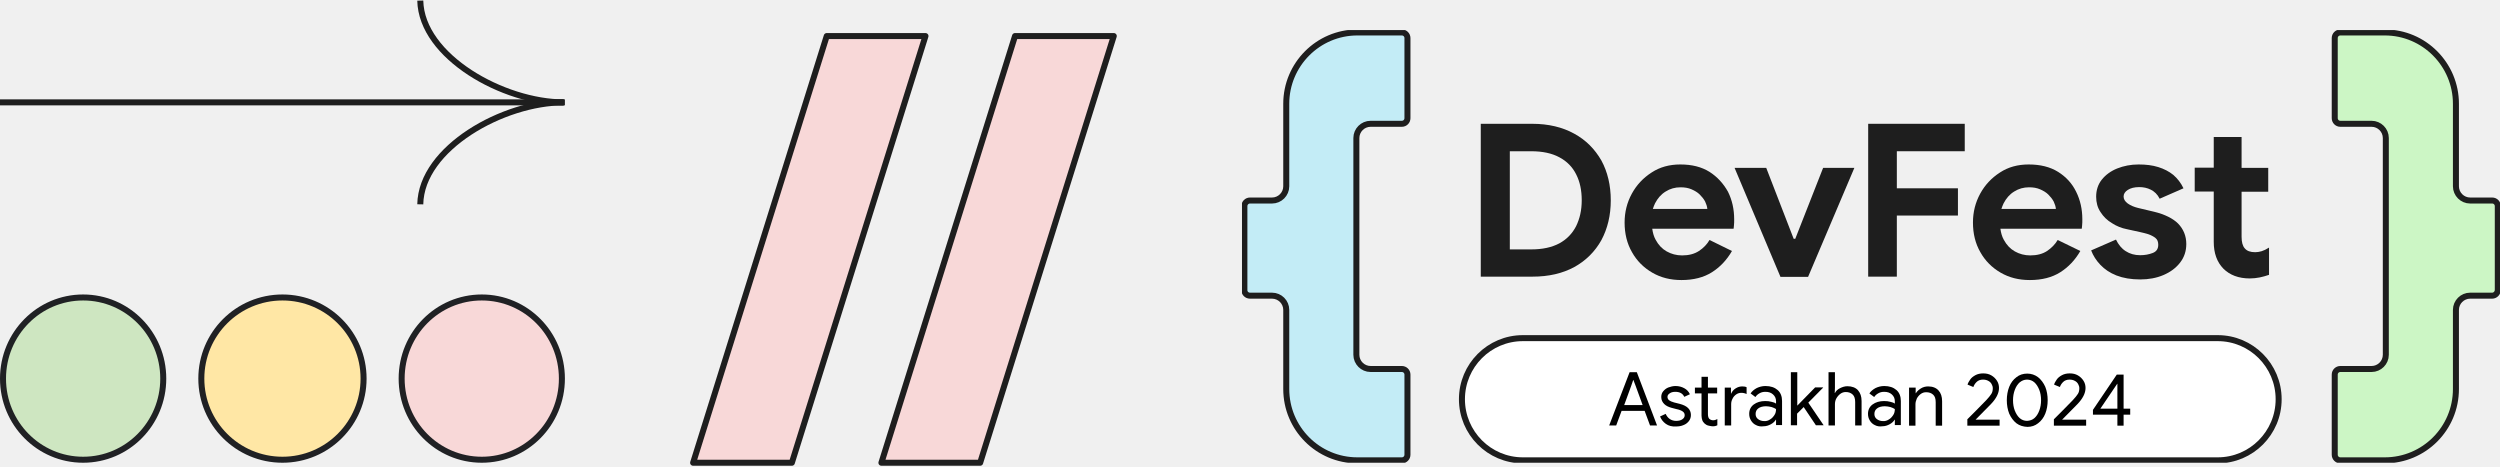
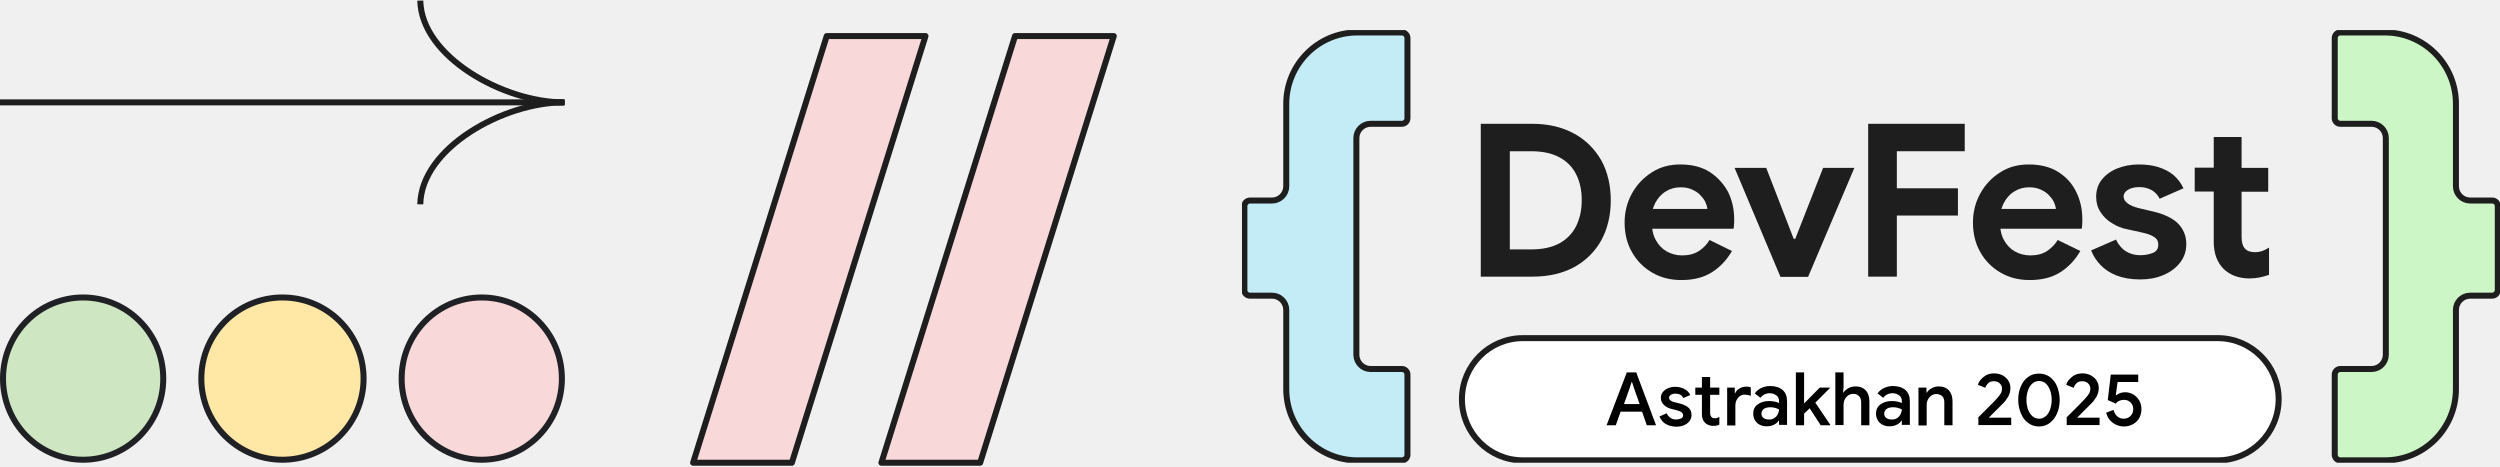
<svg xmlns="http://www.w3.org/2000/svg" xmlns:xlink="http://www.w3.org/1999/xlink" version="1.1" id="Слой_1" x="0px" y="0px" viewBox="0 0 1248 233" style="enable-background:new 0 0 1248 233;" xml:space="preserve">
  <style type="text/css">
- 	.st0{fill:#CEE6C1;stroke:#202124;stroke-width:3;}
- 	.st1{fill:#FFE7A5;stroke:#202124;stroke-width:3;}
- 	.st2{fill:#F8D8D8;stroke:#202124;stroke-width:3;}
- 	.st3{fill:none;stroke:#1E1E1E;stroke-width:3;stroke-miterlimit:10;}
- 	.st4{fill:#F8D8D8;stroke:#1E1E1E;stroke-width:3;stroke-linejoin:round;}
- 	.st5{clip-path:url(#SVGID_2_);}
- 	.st6{fill:#FFFFFF;stroke:#1E1E1E;stroke-width:3;stroke-miterlimit:10;}
- 	.st7{fill:#C3ECF6;stroke:#1E1E1E;stroke-width:3;stroke-miterlimit:10;}
- 	.st8{fill:#CCF6C5;stroke:#1E1E1E;stroke-width:3;stroke-miterlimit:10;}
- 	.st9{fill:#1E1E1E;}
+ 	.st0{clip-path:url(#SVGID_2_);}
+ 	.st1{fill:#FFFFFF;stroke:#1E1E1E;stroke-width:3;stroke-miterlimit:10;}
+ 	.st2{fill:#C3ECF6;stroke:#1E1E1E;stroke-width:3;stroke-miterlimit:10;}
+ 	.st3{fill:#CCF6C5;stroke:#1E1E1E;stroke-width:3;stroke-miterlimit:10;}
+ 	.st4{fill:#1E1E1E;}
+ 	.st5{fill:#CEE6C1;stroke:#202124;stroke-width:3;}
+ 	.st6{fill:#FFE7A5;stroke:#202124;stroke-width:3;}
+ 	.st7{fill:#F8D8D8;stroke:#202124;stroke-width:3;}
+ 	.st8{fill:none;stroke:#1E1E1E;stroke-width:3;stroke-miterlimit:10;}
+ 	.st9{fill:#F8D8D8;stroke:#1E1E1E;stroke-width:3;stroke-linejoin:round;}
</style>
-   <path class="st0" d="M81.5,189c0,22.4-17.9,40.5-40,40.5s-40-18.1-40-40.5s17.9-40.5,40-40.5S81.5,166.6,81.5,189z" />
-   <circle class="st1" cx="141" cy="189" r="40.5" />
-   <path class="st2" d="M280.5,189c0,22.4-17.9,40.5-40,40.5s-40-18.1-40-40.5s17.9-40.5,40-40.5S280.5,166.6,280.5,189z" />
-   <path class="st3" d="M0,51.1h282" />
-   <path class="st3" d="M281.4,51.1c-29.9,0-71-22.7-71.6-50.8" />
-   <path class="st3" d="M281.4,51.1c-30,0-71.1,22.7-71.6,50.9" />
-   <path class="st4" d="M556,18l-66.7,213H440l66.7-213H556z" />
-   <path class="st4" d="M462,18l-66.7,213H346l66.7-213H462z" />
  <g>
-     <defs>
-       <rect id="SVGID_1_" x="620" y="15" width="628" height="216" />
-     </defs>
-     <clipPath id="SVGID_2_">
-       <use xlink:href="#SVGID_1_" style="overflow:visible;" />
-     </clipPath>
-     <g class="st5">
-       <path class="st6" d="M1107.1,168.8H760.2c-16.8,0-30.4,13.7-30.4,30.5s13.6,30.5,30.4,30.5h346.9c16.8,0,30.4-13.7,30.4-30.5    S1123.9,168.8,1107.1,168.8z" />
-       <path class="st7" d="M624,147.6h11c3.9,0,7.1,3.2,7.1,7.1v39.5c0,19.7,15.9,35.6,35.5,35.6h22.2c1.6,0,2.8-1.3,2.8-2.8v-40    c0-1.6-1.3-2.8-2.8-2.8h-15.6c-3.9,0-7.1-3.2-7.1-7.1V68.9c0-3.9,3.2-7.1,7.1-7.1h15.6c1.6,0,2.8-1.3,2.8-2.8V19    c0-1.6-1.3-2.8-2.8-2.8h-22.2c-19.6,0-35.5,16-35.5,35.6V93c0,3.9-3.2,7.1-7.1,7.1h-11c-1.6,0-2.8,1.3-2.8,2.8v41.8    C621.1,146.3,622.4,147.6,624,147.6L624,147.6z" />
-       <path class="st8" d="M1244.1,147.6h-11c-3.9,0-7.1,3.2-7.1,7.1v39.5c0,19.7-15.9,35.6-35.5,35.6h-22.2c-1.6,0-2.8-1.3-2.8-2.8v-40    c0-1.6,1.3-2.8,2.8-2.8h15.6c3.9,0,7.1-3.2,7.1-7.1V68.9c0-3.9-3.2-7.1-7.1-7.1h-15.6c-1.6,0-2.8-1.3-2.8-2.8V19    c0-1.6,1.3-2.8,2.8-2.8h22.2c19.6,0,35.5,16,35.5,35.6V93c0,3.9,3.2,7.1,7.1,7.1h11c1.6,0,2.8,1.3,2.8,2.8v41.8    C1246.9,146.3,1245.6,147.6,1244.1,147.6L1244.1,147.6z" />
-       <path class="st9" d="M785.8,66.7c-5.8-3.2-12.8-4.9-20.9-4.9h-25.7v76.3H765c8.1,0,15-1.6,20.9-4.8c5.8-3.2,10.3-7.7,13.5-13.4    c3.1-5.8,4.7-12.4,4.7-19.9c0-7.5-1.6-14.2-4.7-19.9C796.1,74.4,791.7,69.9,785.8,66.7z M786.8,112.9c-1.9,3.7-4.7,6.6-8.4,8.6    c-3.8,2-8.4,3-14,3h-10.7v-49h10.7c5.6,0,10.3,1,14,3c3.8,2,6.6,4.9,8.4,8.5c1.9,3.7,2.8,8,2.8,13    C789.6,105,788.6,109.2,786.8,112.9z" />
-       <path class="st9" d="M853.4,85.8c-4-2.5-8.8-3.7-14.6-3.7c-5.4,0-10.2,1.3-14.3,4c-4.2,2.7-7.5,6.2-9.9,10.6    c-2.4,4.4-3.6,9.2-3.6,14.4c0,5.5,1.2,10.5,3.7,14.8c2.4,4.3,5.8,7.7,10.1,10.2c4.3,2.5,9.1,3.7,14.6,3.7c6,0,11.1-1.3,15.2-3.9    c4.1-2.6,7.4-6.1,10-10.6l-11.2-5.5c-1.3,2.2-3,4-5.3,5.5c-2.3,1.5-5.1,2.2-8.4,2.2c-2.8,0-5.4-0.7-7.7-2    c-2.3-1.3-4.1-3.2-5.5-5.8c-0.9-1.6-1.4-3.4-1.7-5.5h40.6c0.1-0.4,0.1-0.9,0.2-1.8c0.1-0.8,0.1-1.8,0.1-2.9c0-5-1-9.6-3.1-13.8    C860.3,91.6,857.3,88.3,853.4,85.8z M825.1,104.3c0.3-1,0.7-1.9,1.1-2.8c1.3-2.5,3-4.5,5.3-5.9c2.2-1.4,4.7-2.1,7.4-2.1    c2.1,0,3.9,0.3,5.5,1c1.6,0.7,3,1.5,4.1,2.6c1.1,1.1,2,2.2,2.7,3.5c0.6,1.3,1,2.5,1.1,3.7L825.1,104.3L825.1,104.3z" />
-       <path class="st9" d="M896.2,119.2h-0.8l-13.7-35.4h-15.8l22.9,54.4h13.8l23.1-54.4h-15.6L896.2,119.2z" />
-       <path class="st9" d="M932.6,138.1h14.3v-30.5h30.5V94h-30.5V75.5h33.9V61.8h-48.2V138.1z" />
-       <path class="st9" d="M1027.4,85.8c-4-2.5-8.9-3.7-14.7-3.7c-5.4,0-10.2,1.3-14.3,4c-4.2,2.7-7.5,6.2-9.9,10.6    c-2.4,4.4-3.6,9.2-3.6,14.4c0,5.5,1.2,10.5,3.7,14.8c2.4,4.3,5.8,7.7,10.1,10.2c4.3,2.5,9.1,3.7,14.6,3.7c6,0,11.1-1.3,15.2-3.9    c4.1-2.6,7.4-6.1,10-10.6l-11.3-5.5c-1.3,2.2-3.1,4-5.3,5.5c-2.3,1.5-5.1,2.2-8.4,2.2c-2.8,0-5.4-0.7-7.7-2    c-2.3-1.3-4.1-3.2-5.5-5.8c-0.9-1.6-1.4-3.4-1.7-5.5h40.6c0.1-0.4,0.1-0.9,0.2-1.8c0.1-0.8,0.1-1.8,0.1-2.9c0-5-1-9.6-3.1-13.8    C1034.4,91.6,1031.4,88.3,1027.4,85.8z M999.1,104.3c0.3-1,0.7-1.9,1.1-2.8c1.3-2.5,3-4.5,5.3-5.9c2.2-1.4,4.7-2.1,7.4-2.1    c2.1,0,3.9,0.3,5.5,1c1.6,0.7,3,1.5,4.1,2.6c1.1,1.1,2,2.2,2.7,3.5c0.6,1.3,1,2.5,1.1,3.7L999.1,104.3L999.1,104.3z" />
-       <path class="st9" d="M1075.3,105.7l-8-1.9c-2-0.5-3.7-1.2-5.1-2.2c-1.4-1-2.1-2.2-2.1-3.5c0-1.3,0.7-2.4,2.1-3.3    c1.4-0.9,3.3-1.4,5.7-1.4c2.1,0,4,0.4,5.8,1.3c1.8,0.9,3.3,2.3,4.4,4.5l11.9-5.2c-1.3-2.7-3-4.9-5.1-6.7c-2.1-1.7-4.6-3-7.5-3.9    c-2.9-0.9-6.1-1.3-9.8-1.3c-3.9,0-7.4,0.7-10.7,2c-3.2,1.3-5.8,3.2-7.7,5.6c-1.9,2.4-2.8,5.3-2.8,8.5c0,2.9,0.7,5.5,2.2,7.7    c1.4,2.2,3.3,4.1,5.7,5.5c2.3,1.5,4.8,2.5,7.4,3l6.4,1.4c1.5,0.3,2.9,0.7,4.3,1.1c1.4,0.5,2.6,1.1,3.6,1.9c1,0.8,1.4,1.9,1.4,3.4    c0,2-0.9,3.4-2.8,4.1c-1.8,0.7-3.9,1.1-6.2,1.1c-2.8,0-5.2-0.7-7.2-2c-2.1-1.3-3.7-3.3-4.9-5.8l-12.4,5.4c1,2.6,2.5,5,4.6,7.2    c2.1,2.2,4.7,4,8,5.3c3.3,1.3,7.3,2,11.9,2c4.2,0,8.1-0.7,11.6-2.2c3.5-1.5,6.2-3.5,8.3-6.2c2.1-2.7,3.1-5.8,3.1-9.3    c0-4-1.4-7.4-4.1-10.2C1084.8,109.1,1080.7,107,1075.3,105.7L1075.3,105.7z" />
-       <path class="st9" d="M1129,125.4c-1,0.3-2.1,0.5-3.2,0.5c-2.4,0-4.1-0.6-5.2-1.9c-1.1-1.2-1.6-3.2-1.6-5.8V95.7h13.3V83.8h-13.3    V68.4h-13.9v15.3h-9.5v11.9h9.5v25.1c0,5.7,1.6,10.1,4.8,13.4c3.2,3.2,7.6,4.9,13.2,4.9c1.7,0,3.3-0.2,4.9-0.5    c1.6-0.3,3.2-0.8,4.7-1.3v-13.6C1131.3,124.5,1130,125.1,1129,125.4z" />
+     <g>
+       <defs>
+         <rect id="SVGID_1_" x="620" y="15" width="628" height="216" />
+       </defs>
+       <clipPath id="SVGID_2_">
+         <use xlink:href="#SVGID_1_" style="overflow:visible;" />
+       </clipPath>
+       <g class="st0">
+         <path class="st1" d="M1107.1,168.8H760.2c-16.8,0-30.4,13.7-30.4,30.5s13.6,30.5,30.4,30.5h346.9c16.8,0,30.4-13.7,30.4-30.5     S1123.9,168.8,1107.1,168.8z" />
+         <path class="st2" d="M624,147.6h11c3.9,0,7.1,3.2,7.1,7.1v39.5c0,19.7,15.9,35.6,35.5,35.6h22.2c1.6,0,2.8-1.3,2.8-2.8v-40     c0-1.6-1.3-2.8-2.8-2.8h-15.6c-3.9,0-7.1-3.2-7.1-7.1V68.9c0-3.9,3.2-7.1,7.1-7.1h15.6c1.6,0,2.8-1.3,2.8-2.8V19     c0-1.6-1.3-2.8-2.8-2.8h-22.2c-19.6,0-35.5,16-35.5,35.6V93c0,3.9-3.2,7.1-7.1,7.1h-11c-1.6,0-2.8,1.3-2.8,2.8v41.8     C621.1,146.3,622.4,147.6,624,147.6L624,147.6z" />
+         <path class="st3" d="M1244.1,147.6h-11c-3.9,0-7.1,3.2-7.1,7.1v39.5c0,19.7-15.9,35.6-35.5,35.6h-22.2c-1.6,0-2.8-1.3-2.8-2.8     v-40c0-1.6,1.3-2.8,2.8-2.8h15.6c3.9,0,7.1-3.2,7.1-7.1V68.9c0-3.9-3.2-7.1-7.1-7.1h-15.6c-1.6,0-2.8-1.3-2.8-2.8V19     c0-1.6,1.3-2.8,2.8-2.8h22.2c19.6,0,35.5,16,35.5,35.6V93c0,3.9,3.2,7.1,7.1,7.1h11c1.6,0,2.8,1.3,2.8,2.8v41.8     C1246.9,146.3,1245.6,147.6,1244.1,147.6L1244.1,147.6z" />
+         <path class="st4" d="M785.8,66.7c-5.8-3.2-12.8-4.9-20.9-4.9h-25.7v76.3H765c8.1,0,15-1.6,20.9-4.8c5.8-3.2,10.3-7.7,13.5-13.4     c3.1-5.8,4.7-12.4,4.7-19.9s-1.6-14.2-4.7-19.9C796.1,74.4,791.7,69.9,785.8,66.7z M786.8,112.9c-1.9,3.7-4.7,6.6-8.4,8.6     c-3.8,2-8.4,3-14,3h-10.7v-49h10.7c5.6,0,10.3,1,14,3c3.8,2,6.6,4.9,8.4,8.5c1.9,3.7,2.8,8,2.8,13S788.6,109.2,786.8,112.9z" />
+         <path class="st4" d="M853.4,85.8c-4-2.5-8.8-3.7-14.6-3.7c-5.4,0-10.2,1.3-14.3,4c-4.2,2.7-7.5,6.2-9.9,10.6s-3.6,9.2-3.6,14.4     c0,5.5,1.2,10.5,3.7,14.8c2.4,4.3,5.8,7.7,10.1,10.2s9.1,3.7,14.6,3.7c6,0,11.1-1.3,15.2-3.9c4.1-2.6,7.4-6.1,10-10.6l-11.2-5.5     c-1.3,2.2-3,4-5.3,5.5s-5.1,2.2-8.4,2.2c-2.8,0-5.4-0.7-7.7-2s-4.1-3.2-5.5-5.8c-0.9-1.6-1.4-3.4-1.7-5.5h40.6     c0.1-0.4,0.1-0.9,0.2-1.8c0.1-0.8,0.1-1.8,0.1-2.9c0-5-1-9.6-3.1-13.8C860.3,91.6,857.3,88.3,853.4,85.8z M825.1,104.3     c0.3-1,0.7-1.9,1.1-2.8c1.3-2.5,3-4.5,5.3-5.9c2.2-1.4,4.7-2.1,7.4-2.1c2.1,0,3.9,0.3,5.5,1s3,1.5,4.1,2.6s2,2.2,2.7,3.5     c0.6,1.3,1,2.5,1.1,3.7L825.1,104.3L825.1,104.3z" />
+         <path class="st4" d="M896.2,119.2h-0.8l-13.7-35.4h-15.8l22.9,54.4h13.8l23.1-54.4h-15.6L896.2,119.2z" />
+         <path class="st4" d="M932.6,138.1h14.3v-30.5h30.5V94h-30.5V75.5h33.9V61.8h-48.2V138.1z" />
+         <path class="st4" d="M1027.4,85.8c-4-2.5-8.9-3.7-14.7-3.7c-5.4,0-10.2,1.3-14.3,4c-4.2,2.7-7.5,6.2-9.9,10.6s-3.6,9.2-3.6,14.4     c0,5.5,1.2,10.5,3.7,14.8c2.4,4.3,5.8,7.7,10.1,10.2s9.1,3.7,14.6,3.7c6,0,11.1-1.3,15.2-3.9c4.1-2.6,7.4-6.1,10-10.6l-11.3-5.5     c-1.3,2.2-3.1,4-5.3,5.5c-2.3,1.5-5.1,2.2-8.4,2.2c-2.8,0-5.4-0.7-7.7-2s-4.1-3.2-5.5-5.8c-0.9-1.6-1.4-3.4-1.7-5.5h40.6     c0.1-0.4,0.1-0.9,0.2-1.8c0.1-0.8,0.1-1.8,0.1-2.9c0-5-1-9.6-3.1-13.8C1034.4,91.6,1031.4,88.3,1027.4,85.8z M999.1,104.3     c0.3-1,0.7-1.9,1.1-2.8c1.3-2.5,3-4.5,5.3-5.9c2.2-1.4,4.7-2.1,7.4-2.1c2.1,0,3.9,0.3,5.5,1s3,1.5,4.1,2.6s2,2.2,2.7,3.5     c0.6,1.3,1,2.5,1.1,3.7L999.1,104.3L999.1,104.3z" />
+         <path class="st4" d="M1075.3,105.7l-8-1.9c-2-0.5-3.7-1.2-5.1-2.2s-2.1-2.2-2.1-3.5s0.7-2.4,2.1-3.3s3.3-1.4,5.7-1.4     c2.1,0,4,0.4,5.8,1.3s3.3,2.3,4.4,4.5L1090,94c-1.3-2.7-3-4.9-5.1-6.7c-2.1-1.7-4.6-3-7.5-3.9s-6.1-1.3-9.8-1.3     c-3.9,0-7.4,0.7-10.7,2c-3.2,1.3-5.8,3.2-7.7,5.6c-1.9,2.4-2.8,5.3-2.8,8.5c0,2.9,0.7,5.5,2.2,7.7c1.4,2.2,3.3,4.1,5.7,5.5     c2.3,1.5,4.8,2.5,7.4,3l6.4,1.4c1.5,0.3,2.9,0.7,4.3,1.1c1.4,0.5,2.6,1.1,3.6,1.9s1.4,1.9,1.4,3.4c0,2-0.9,3.4-2.8,4.1     c-1.8,0.7-3.9,1.1-6.2,1.1c-2.8,0-5.2-0.7-7.2-2c-2.1-1.3-3.7-3.3-4.9-5.8l-12.4,5.4c1,2.6,2.5,5,4.6,7.2s4.7,4,8,5.3     s7.3,2,11.9,2c4.2,0,8.1-0.7,11.6-2.2s6.2-3.5,8.3-6.2c2.1-2.7,3.1-5.8,3.1-9.3c0-4-1.4-7.4-4.1-10.2     C1084.8,109.1,1080.7,107,1075.3,105.7L1075.3,105.7z" />
+         <path class="st4" d="M1129,125.4c-1,0.3-2.1,0.5-3.2,0.5c-2.4,0-4.1-0.6-5.2-1.9c-1.1-1.2-1.6-3.2-1.6-5.8V95.7h13.3V83.8H1119     V68.4h-13.9v15.3h-9.5v11.9h9.5v25.1c0,5.7,1.6,10.1,4.8,13.4c3.2,3.2,7.6,4.9,13.2,4.9c1.7,0,3.3-0.2,4.9-0.5s3.2-0.8,4.7-1.3     v-13.6C1131.3,124.5,1130,125.1,1129,125.4z" />
+       </g>
    </g>
  </g>
  <g>
-     <path d="M813.5,185.8h3.6l10.1,26.6h-3.5l-2.7-7.3h-11.5l-2.7,7.3h-3.5L813.5,185.8z M820,202.2l-3.5-9.6l-1.1-2.9h-0.1l-1,2.9   l-3.5,9.6H820z" />
-     <path d="M831.6,211.6c-1.4-1-2.3-2.2-2.9-3.7l2.8-1.3c0.5,1.1,1.2,2,2.1,2.6c0.9,0.6,2,0.9,3.1,0.9c1.2,0,2.2-0.2,3-0.7   c0.8-0.5,1.3-1.2,1.3-2.1c0-0.8-0.3-1.4-1-1.9c-0.7-0.5-1.7-0.9-3.2-1.2l-2.3-0.6c-1.5-0.4-2.8-1-3.7-1.9s-1.5-2-1.5-3.5   c0-1.1,0.3-2.1,1-2.9c0.7-0.8,1.5-1.5,2.6-1.9c1.1-0.4,2.3-0.7,3.5-0.7c1.7,0,3.1,0.4,4.4,1.1s2.2,1.7,2.8,3l-2.8,1.3   c-0.8-1.7-2.3-2.5-4.5-2.5c-1,0-2,0.2-2.7,0.7c-0.8,0.5-1.2,1.1-1.2,1.8c0,0.7,0.3,1.3,0.8,1.7c0.5,0.4,1.4,0.8,2.5,1.1l2.8,0.7   c1.9,0.5,3.3,1.2,4.2,2.1c0.9,0.9,1.4,2.1,1.4,3.4c0,1.2-0.3,2.2-1,3.1c-0.7,0.9-1.6,1.6-2.7,2c-1.1,0.5-2.4,0.7-3.8,0.7   C834.7,213,833,212.6,831.6,211.6z" />
-     <path d="M852.6,212.4c-0.7-0.2-1.2-0.6-1.7-1c-0.5-0.5-0.9-1-1.1-1.6c-0.2-0.6-0.4-1.4-0.4-2.3v-11.1h-3.3v-2.9h3.3v-5.4h3.2v5.4   h4.6v2.9h-4.6v10.3c0,1,0.2,1.8,0.6,2.3c0.5,0.5,1.2,0.8,2,0.8c0.7,0,1.4-0.2,2.1-0.6v3.1c-0.4,0.2-0.8,0.3-1.1,0.4   c-0.4,0.1-0.9,0.1-1.5,0.1C854,212.7,853.3,212.6,852.6,212.4z" />
-     <path d="M861.1,193.5h3v3h0.1c0.4-1,1.1-1.9,2.2-2.6c1.1-0.7,2.2-1,3.3-1c0.9,0,1.6,0.1,2.2,0.4v3.4c-0.8-0.4-1.7-0.6-2.7-0.6   c-0.9,0-1.8,0.3-2.5,0.8s-1.4,1.2-1.8,2.1c-0.5,0.9-0.7,1.8-0.7,2.8v10.6h-3.2V193.5z" />
-     <path d="M876.6,212.2c-1.1-0.5-1.9-1.3-2.5-2.3c-0.6-1-0.9-2-0.9-3.3c0-2,0.8-3.6,2.3-4.7c1.5-1.1,3.4-1.7,5.7-1.7   c1.1,0,2.2,0.1,3.2,0.4c1,0.2,1.7,0.5,2.2,0.9v-1.2c0-1.4-0.5-2.5-1.5-3.4c-1-0.9-2.2-1.3-3.8-1.3c-1.1,0-2,0.2-2.9,0.7   c-0.9,0.5-1.6,1.1-2.1,1.9l-2.4-1.8c0.7-1.1,1.8-2,3.1-2.7c1.3-0.6,2.7-1,4.3-1c2.6,0,4.6,0.7,6.1,2s2.2,3.2,2.2,5.5v12h-3v-2.7   h-0.1c-0.5,0.9-1.4,1.7-2.5,2.3c-1.1,0.6-2.3,1-3.7,1C879,213,877.7,212.8,876.6,212.2z M883.6,209.4c0.9-0.5,1.6-1.3,2.2-2.2   s0.8-1.9,0.8-3c-0.6-0.4-1.3-0.7-2.2-1c-0.9-0.2-1.8-0.4-2.8-0.4c-1.7,0-3,0.4-3.9,1.1s-1.3,1.6-1.3,2.8c0,1,0.4,1.9,1.2,2.5   c0.8,0.6,1.8,1,3,1C881.7,210.3,882.7,210,883.6,209.4z" />
-     <path d="M894,185.8h3.2v16.7l8.9-9.1h4v0.1l-7.4,7.5l7.6,11.2v0.1h-3.8l-6.1-9.1l-3.3,3.3v5.8H894V185.8z" />
-     <path d="M912.8,185.8h3.2v7.8l-0.1,2.6h0.1c0.5-1,1.3-1.8,2.5-2.4s2.4-1,3.7-1c2.3,0,4.1,0.7,5.3,2c1.2,1.4,1.8,3.1,1.8,5.4v12.2   h-3.2v-11.7c0-1.7-0.4-3-1.3-3.8c-0.9-0.8-2-1.2-3.4-1.2c-1,0-1.9,0.3-2.7,0.9c-0.8,0.6-1.5,1.4-2,2.3c-0.5,0.9-0.7,1.9-0.7,2.9   v10.6h-3.2V185.8z" />
-     <path d="M935.9,212.2c-1.1-0.5-1.9-1.3-2.5-2.3c-0.6-1-0.9-2-0.9-3.3c0-2,0.8-3.6,2.3-4.7c1.5-1.1,3.4-1.7,5.7-1.7   c1.1,0,2.2,0.1,3.2,0.4c1,0.2,1.7,0.5,2.2,0.9v-1.2c0-1.4-0.5-2.5-1.5-3.4c-1-0.9-2.2-1.3-3.8-1.3c-1.1,0-2,0.2-2.9,0.7   c-0.9,0.5-1.6,1.1-2.1,1.9l-2.4-1.8c0.7-1.1,1.8-2,3.1-2.7c1.3-0.6,2.7-1,4.3-1c2.6,0,4.6,0.7,6.1,2s2.2,3.2,2.2,5.5v12h-3v-2.7   h-0.1c-0.5,0.9-1.4,1.7-2.5,2.3c-1.1,0.6-2.3,1-3.7,1C938.3,213,937,212.8,935.9,212.2z M942.9,209.4c0.9-0.5,1.6-1.3,2.2-2.2   s0.8-1.9,0.8-3c-0.6-0.4-1.3-0.7-2.2-1c-0.9-0.2-1.8-0.4-2.8-0.4c-1.7,0-3,0.4-3.9,1.1s-1.3,1.6-1.3,2.8c0,1,0.4,1.9,1.2,2.5   c0.8,0.6,1.8,1,3,1C941,210.3,942,210,942.9,209.4z" />
-     <path d="M953.3,193.5h3v2.8h0.1c0.5-0.9,1.4-1.7,2.5-2.4c1.1-0.7,2.4-1,3.6-1c2.3,0,4,0.7,5.2,2s1.8,3.1,1.8,5.4v12.2h-3.2v-11.7   c0-1.8-0.4-3-1.3-3.8s-2-1.2-3.5-1.2c-1,0-1.9,0.3-2.7,0.9s-1.4,1.3-1.9,2.2c-0.4,0.9-0.7,1.9-0.7,2.9v10.7h-3.2V193.5z" />
-     <path d="M982.1,209.3c0.8-0.8,2.3-2.3,4.6-4.6c2.3-2.3,3.9-4,4.8-4.9c1.3-1.4,2.1-2.4,2.6-3.2s0.7-1.7,0.7-2.8   c0-0.7-0.2-1.4-0.6-2.1c-0.4-0.7-0.9-1.2-1.7-1.6c-0.7-0.4-1.6-0.6-2.6-0.6c-1.3,0-2.4,0.4-3.2,1.2c-0.8,0.8-1.3,1.6-1.6,2.5   l-2.9-1.2c0.2-0.8,0.7-1.6,1.3-2.5c0.6-0.9,1.5-1.6,2.6-2.2c1.1-0.6,2.4-0.9,3.9-0.9c1.6,0,2.9,0.3,4.1,1c1.2,0.7,2.1,1.6,2.8,2.7   s1,2.3,1,3.6c0,2.6-1.4,5.3-4.1,8.1l-7.6,7.7h12v3h-16.1V209.3z" />
-     <path d="M1006.6,211.3c-1.5-1.2-2.7-2.8-3.6-4.8c-0.8-2-1.2-4.3-1.2-6.7s0.4-4.7,1.2-6.7c0.8-2,2-3.6,3.6-4.8   c1.5-1.2,3.3-1.8,5.4-1.8c2,0,3.8,0.6,5.4,1.8c1.5,1.2,2.7,2.8,3.6,4.8c0.8,2,1.2,4.3,1.2,6.7s-0.4,4.7-1.2,6.7   c-0.8,2-2,3.6-3.6,4.8c-1.5,1.2-3.3,1.8-5.3,1.8C1010,213,1008.2,212.5,1006.6,211.3z M1015.6,208.7c1-0.9,1.8-2.1,2.4-3.7   s0.9-3.3,0.9-5.2s-0.3-3.7-0.9-5.2s-1.4-2.8-2.4-3.7c-1-0.9-2.3-1.4-3.7-1.4c-1.4,0-2.6,0.5-3.7,1.4c-1,0.9-1.8,2.1-2.4,3.7   s-0.9,3.3-0.9,5.2s0.3,3.7,0.9,5.2s1.4,2.8,2.4,3.7c1,0.9,2.3,1.4,3.7,1.4C1013.4,210,1014.6,209.6,1015.6,208.7z" />
-     <path d="M1025.3,209.3c0.8-0.8,2.3-2.3,4.6-4.6c2.3-2.3,3.9-4,4.8-4.9c1.3-1.4,2.1-2.4,2.6-3.2s0.7-1.7,0.7-2.8   c0-0.7-0.2-1.4-0.6-2.1c-0.4-0.7-0.9-1.2-1.7-1.6c-0.7-0.4-1.6-0.6-2.6-0.6c-1.3,0-2.4,0.4-3.2,1.2c-0.8,0.8-1.3,1.6-1.6,2.5   l-2.9-1.2c0.2-0.8,0.7-1.6,1.3-2.5c0.6-0.9,1.5-1.6,2.6-2.2c1.1-0.6,2.4-0.9,3.9-0.9c1.6,0,2.9,0.3,4.1,1c1.2,0.7,2.1,1.6,2.8,2.7   s1,2.3,1,3.6c0,2.6-1.4,5.3-4.1,8.1l-7.6,7.7h12v3h-16.1V209.3z" />
-     <path d="M1057,207h-12.2v-2.4l11.9-17.6h3.4v17h3.3v3h-3.3v5.5h-3.1V207z M1057,204v-12.4h-0.1l-8.4,12.4H1057z" />
+     <path d="M812.1,185.9h4.7l9.9,26.4h-4.6l-2.4-6.8h-10.7l-2.4,6.8h-4.6L812.1,185.9z M818.5,201.7l-2.8-7.9l-1-3.1h-0.2l-1,3.1   l-2.8,7.9H818.5z" />
+     <path d="M831.3,211.5c-1.4-0.9-2.3-2.2-2.9-3.6l3.6-1.6c0.4,1,1.1,1.7,1.9,2.3s1.7,0.8,2.8,0.8c1,0,1.9-0.2,2.5-0.5   c0.7-0.4,1-0.9,1-1.6c0-0.7-0.3-1.2-0.9-1.6c-0.6-0.4-1.5-0.7-2.7-1l-2.3-0.6c-1.5-0.4-2.7-1-3.7-2c-1-0.9-1.5-2.1-1.5-3.5   c0-1.1,0.3-2.1,1-2.9c0.7-0.8,1.5-1.5,2.6-1.9c1.1-0.5,2.3-0.7,3.6-0.7c1.7,0,3.3,0.4,4.6,1.1c1.3,0.7,2.3,1.7,2.9,3l-3.5,1.5   c-0.7-1.5-2-2.2-3.9-2.2c-0.9,0-1.7,0.2-2.3,0.6c-0.6,0.4-0.9,0.8-0.9,1.4c0,0.6,0.2,1,0.7,1.4c0.5,0.4,1.2,0.7,2.1,0.9l2.8,0.7   c1.8,0.5,3.2,1.2,4.2,2.1s1.4,2.1,1.4,3.5c0,1.2-0.3,2.2-1,3.1c-0.7,0.9-1.6,1.6-2.8,2.1c-1.2,0.5-2.5,0.7-3.9,0.7   C834.4,212.9,832.6,212.4,831.3,211.5z" />
+     <path d="M853,212.2c-0.7-0.3-1.3-0.6-1.8-1.1c-1.1-1.1-1.6-2.5-1.6-4.3v-9.7h-3.3v-3.6h3.3v-5.3h4.1v5.3h4.6v3.6h-4.6v8.9   c0,1,0.2,1.7,0.6,2.1c0.4,0.5,1,0.7,1.9,0.7c0.4,0,0.8-0.1,1.1-0.2c0.3-0.1,0.7-0.3,1-0.5v3.9c-0.8,0.4-1.8,0.6-3,0.6   C854.5,212.6,853.7,212.5,853,212.2z" />
+     <path d="M862.1,193.5h3.9v2.8h0.2c0.4-1,1.1-1.8,2.2-2.4c1-0.6,2.1-0.9,3.3-0.9c0.9,0,1.7,0.1,2.3,0.4v4.2   c-1.1-0.4-2.1-0.6-2.9-0.6c-0.9,0-1.8,0.2-2.5,0.7c-0.7,0.5-1.3,1.2-1.7,2c-0.4,0.8-0.6,1.7-0.6,2.7v10h-4.1V193.5z" />
+     <path d="M878.6,212.1c-1.1-0.5-1.9-1.3-2.5-2.3c-0.6-1-0.9-2.1-0.9-3.3c0-1.9,0.7-3.5,2.2-4.6c1.5-1.1,3.3-1.7,5.6-1.7   c1.1,0,2.1,0.1,3,0.3c0.9,0.2,1.6,0.4,2.1,0.7v-1c0-1.2-0.4-2.1-1.3-2.8c-0.9-0.7-2-1.1-3.3-1.1c-1,0-1.9,0.2-2.7,0.6   c-0.8,0.4-1.5,1-2,1.7l-2.8-2.2c0.8-1.2,1.9-2.1,3.2-2.7c1.3-0.6,2.8-1,4.4-1c2.7,0,4.8,0.7,6.3,2c1.5,1.3,2.2,3.2,2.2,5.7v11.7h-4   V210h-0.2c-0.5,0.8-1.3,1.5-2.3,2c-1,0.5-2.1,0.8-3.4,0.8C880.9,212.9,879.7,212.6,878.6,212.1z M885.6,208.8   c0.8-0.5,1.4-1.1,1.8-1.9c0.4-0.8,0.7-1.6,0.7-2.5c-0.6-0.3-1.2-0.6-2-0.8c-0.8-0.2-1.5-0.3-2.3-0.3c-1.5,0-2.6,0.3-3.4,0.9   c-0.7,0.6-1.1,1.4-1.1,2.3c0,0.9,0.3,1.6,1,2.1c0.7,0.6,1.5,0.8,2.6,0.8C883.9,209.5,884.8,209.3,885.6,208.8z" />
+     <path d="M896.5,185.9h4.1v15.4h0.1l7.7-7.8h5.1v0.2l-7.3,7.3l7.5,11.1v0.2h-4.8l-5.5-8.5l-2.8,2.7v5.8h-4.1V185.9z" />
+     <path d="M916.2,185.9h4.1v7.2l-0.2,2.9h0.2c0.5-0.9,1.3-1.6,2.4-2.2c1.1-0.6,2.2-0.9,3.5-0.9c2.3,0,4,0.7,5.2,2   c1.2,1.3,1.8,3.2,1.8,5.5v11.9h-4.1v-11.4c0-1.4-0.4-2.5-1.1-3.2c-0.8-0.7-1.7-1.1-2.9-1.1c-0.9,0-1.7,0.3-2.5,0.8   c-0.7,0.5-1.3,1.2-1.7,2c-0.4,0.8-0.6,1.8-0.6,2.7v10.1h-4.1V185.9z" />
+     <path d="M939.9,212.1c-1.1-0.5-1.9-1.3-2.5-2.3c-0.6-1-0.9-2.1-0.9-3.3c0-1.9,0.7-3.5,2.2-4.6c1.5-1.1,3.3-1.7,5.6-1.7   c1.1,0,2.1,0.1,3,0.3c0.9,0.2,1.6,0.4,2.1,0.7v-1c0-1.2-0.4-2.1-1.3-2.8c-0.9-0.7-2-1.1-3.3-1.1c-1,0-1.9,0.2-2.7,0.6   c-0.8,0.4-1.5,1-2,1.7l-2.8-2.2c0.8-1.2,1.9-2.1,3.2-2.7c1.3-0.6,2.8-1,4.4-1c2.7,0,4.8,0.7,6.3,2c1.5,1.3,2.2,3.2,2.2,5.7v11.7h-4   V210h-0.2c-0.5,0.8-1.3,1.5-2.3,2c-1,0.5-2.1,0.8-3.4,0.8C942.2,212.9,941,212.6,939.9,212.1z M946.9,208.8   c0.8-0.5,1.4-1.1,1.8-1.9c0.4-0.8,0.7-1.6,0.7-2.5c-0.6-0.3-1.2-0.6-2-0.8c-0.8-0.2-1.5-0.3-2.3-0.3c-1.5,0-2.6,0.3-3.4,0.9   c-0.7,0.6-1.1,1.4-1.1,2.3c0,0.9,0.3,1.6,1,2.1c0.7,0.6,1.5,0.8,2.6,0.8C945.2,209.5,946.1,209.3,946.9,208.8z" />
+     <path d="M957.8,193.5h3.9v2.5h0.2c0.5-0.9,1.3-1.6,2.4-2.2c1.1-0.6,2.2-0.9,3.4-0.9c2.3,0,4,0.7,5.2,2c1.2,1.3,1.8,3.2,1.8,5.5   v11.9h-4.1v-11.4c0-1.5-0.4-2.6-1.1-3.2s-1.7-1-3-1c-0.9,0-1.7,0.3-2.4,0.8c-0.7,0.5-1.3,1.2-1.7,2c-0.4,0.8-0.6,1.7-0.6,2.7v10.2   h-4.1V193.5z" />
+     <path d="M987.4,208.5c0.8-0.8,2.3-2.3,4.7-4.7c2.3-2.3,3.9-3.9,4.6-4.7c1-1.1,1.7-2,2.1-2.7c0.4-0.7,0.6-1.5,0.6-2.5   c0-1-0.4-1.8-1.1-2.5s-1.7-1.1-3-1.1c-1.2,0-2.1,0.3-2.8,1s-1.2,1.5-1.4,2.3l-3.7-1.5c0.2-0.9,0.7-1.8,1.4-2.6s1.6-1.6,2.7-2.2   c1.1-0.6,2.4-0.9,3.9-0.9c1.6,0,3,0.3,4.3,1c1.2,0.7,2.2,1.5,2.9,2.7c0.7,1.1,1,2.4,1,3.7c0,1.5-0.4,2.8-1.1,4.2   c-0.8,1.3-1.7,2.6-2.9,3.7c-0.5,0.5-1.7,1.7-3.7,3.7l-3,3l0.1,0.1h11v3.7h-16.4V208.5z" />
+     <path d="M1012.4,211.1c-1.6-1.2-2.8-2.8-3.6-4.8c-0.8-2-1.3-4.2-1.3-6.7c0-2.5,0.4-4.7,1.3-6.7c0.8-2,2.1-3.6,3.6-4.7   c1.6-1.2,3.4-1.7,5.5-1.7c2.1,0,3.9,0.6,5.4,1.7c1.6,1.2,2.8,2.7,3.6,4.7c0.8,2,1.3,4.3,1.3,6.7c0,2.5-0.4,4.7-1.3,6.7   c-0.8,2-2.1,3.6-3.6,4.8c-1.6,1.2-3.4,1.8-5.4,1.8C1015.8,212.9,1014,212.3,1012.4,211.1z M1021.2,207.8c0.9-0.8,1.7-1.9,2.2-3.4   c0.5-1.4,0.8-3,0.8-4.8c0-1.8-0.3-3.4-0.8-4.8c-0.5-1.4-1.2-2.5-2.2-3.4c-0.9-0.8-2-1.2-3.3-1.2c-1.3,0-2.4,0.4-3.3,1.2   c-0.9,0.8-1.7,1.9-2.2,3.4c-0.5,1.4-0.8,3-0.8,4.8c0,1.8,0.3,3.4,0.8,4.8c0.5,1.4,1.2,2.5,2.2,3.4c0.9,0.8,2,1.2,3.3,1.2   C1019.1,209.1,1020.2,208.6,1021.2,207.8z" />
+     <path d="M1031.5,208.5c0.8-0.8,2.3-2.3,4.7-4.7c2.3-2.3,3.9-3.9,4.6-4.7c1-1.1,1.7-2,2.1-2.7c0.4-0.7,0.6-1.5,0.6-2.5   c0-1-0.4-1.8-1.1-2.5s-1.7-1.1-3-1.1c-1.2,0-2.1,0.3-2.8,1s-1.2,1.5-1.4,2.3l-3.7-1.5c0.2-0.9,0.7-1.8,1.4-2.6s1.6-1.6,2.7-2.2   c1.1-0.6,2.4-0.9,3.9-0.9c1.6,0,3,0.3,4.3,1c1.2,0.7,2.2,1.5,2.9,2.7c0.7,1.1,1,2.4,1,3.7c0,1.5-0.4,2.8-1.1,4.2   c-0.8,1.3-1.7,2.6-2.9,3.7c-0.5,0.5-1.7,1.7-3.7,3.7l-3,3l0.1,0.1h11v3.7h-16.4V208.5z" />
+     <path d="M1056.5,212.1c-1.2-0.5-2.2-1.3-3.2-2.3c-0.9-1-1.5-2.3-1.9-3.8l3.7-1.4c0.3,1.3,0.9,2.4,1.8,3.2c0.9,0.8,1.9,1.2,3.2,1.2   c1.4,0,2.5-0.4,3.4-1.3c0.9-0.9,1.4-2,1.4-3.4s-0.4-2.5-1.3-3.4c-0.9-0.9-2-1.3-3.5-1.3c-0.8,0-1.5,0.2-2.2,0.5   c-0.7,0.3-1.3,0.8-1.7,1.4l-4-1.8l1.5-12.7h13.7v3.7h-10.3l-0.9,6.6l0.2,0c1.3-1,2.8-1.5,4.5-1.5c1.4,0,2.8,0.4,4,1.1s2.2,1.7,3,3   c0.7,1.3,1.1,2.7,1.1,4.4s-0.4,3.1-1.1,4.4s-1.8,2.3-3.2,3.1c-1.3,0.7-2.8,1.1-4.5,1.1C1058.9,212.9,1057.7,212.6,1056.5,212.1z" />
  </g>
+   <path class="st5" d="M81.5,189c0,22.4-17.9,40.5-40,40.5s-40-18.1-40-40.5s17.9-40.5,40-40.5S81.5,166.6,81.5,189z" />
+   <circle class="st6" cx="141" cy="189" r="40.5" />
+   <path class="st7" d="M280.5,189c0,22.4-17.9,40.5-40,40.5s-40-18.1-40-40.5s17.9-40.5,40-40.5S280.5,166.6,280.5,189z" />
+   <path class="st8" d="M0,51.1h282" />
+   <path class="st8" d="M281.4,51.1c-29.9,0-71-22.7-71.6-50.8" />
+   <path class="st8" d="M281.4,51.1c-30,0-71.1,22.7-71.6,50.9" />
+   <path class="st9" d="M556,18l-66.7,213H440l66.7-213H556z" />
+   <path class="st9" d="M462,18l-66.7,213H346l66.7-213H462z" />
</svg>
